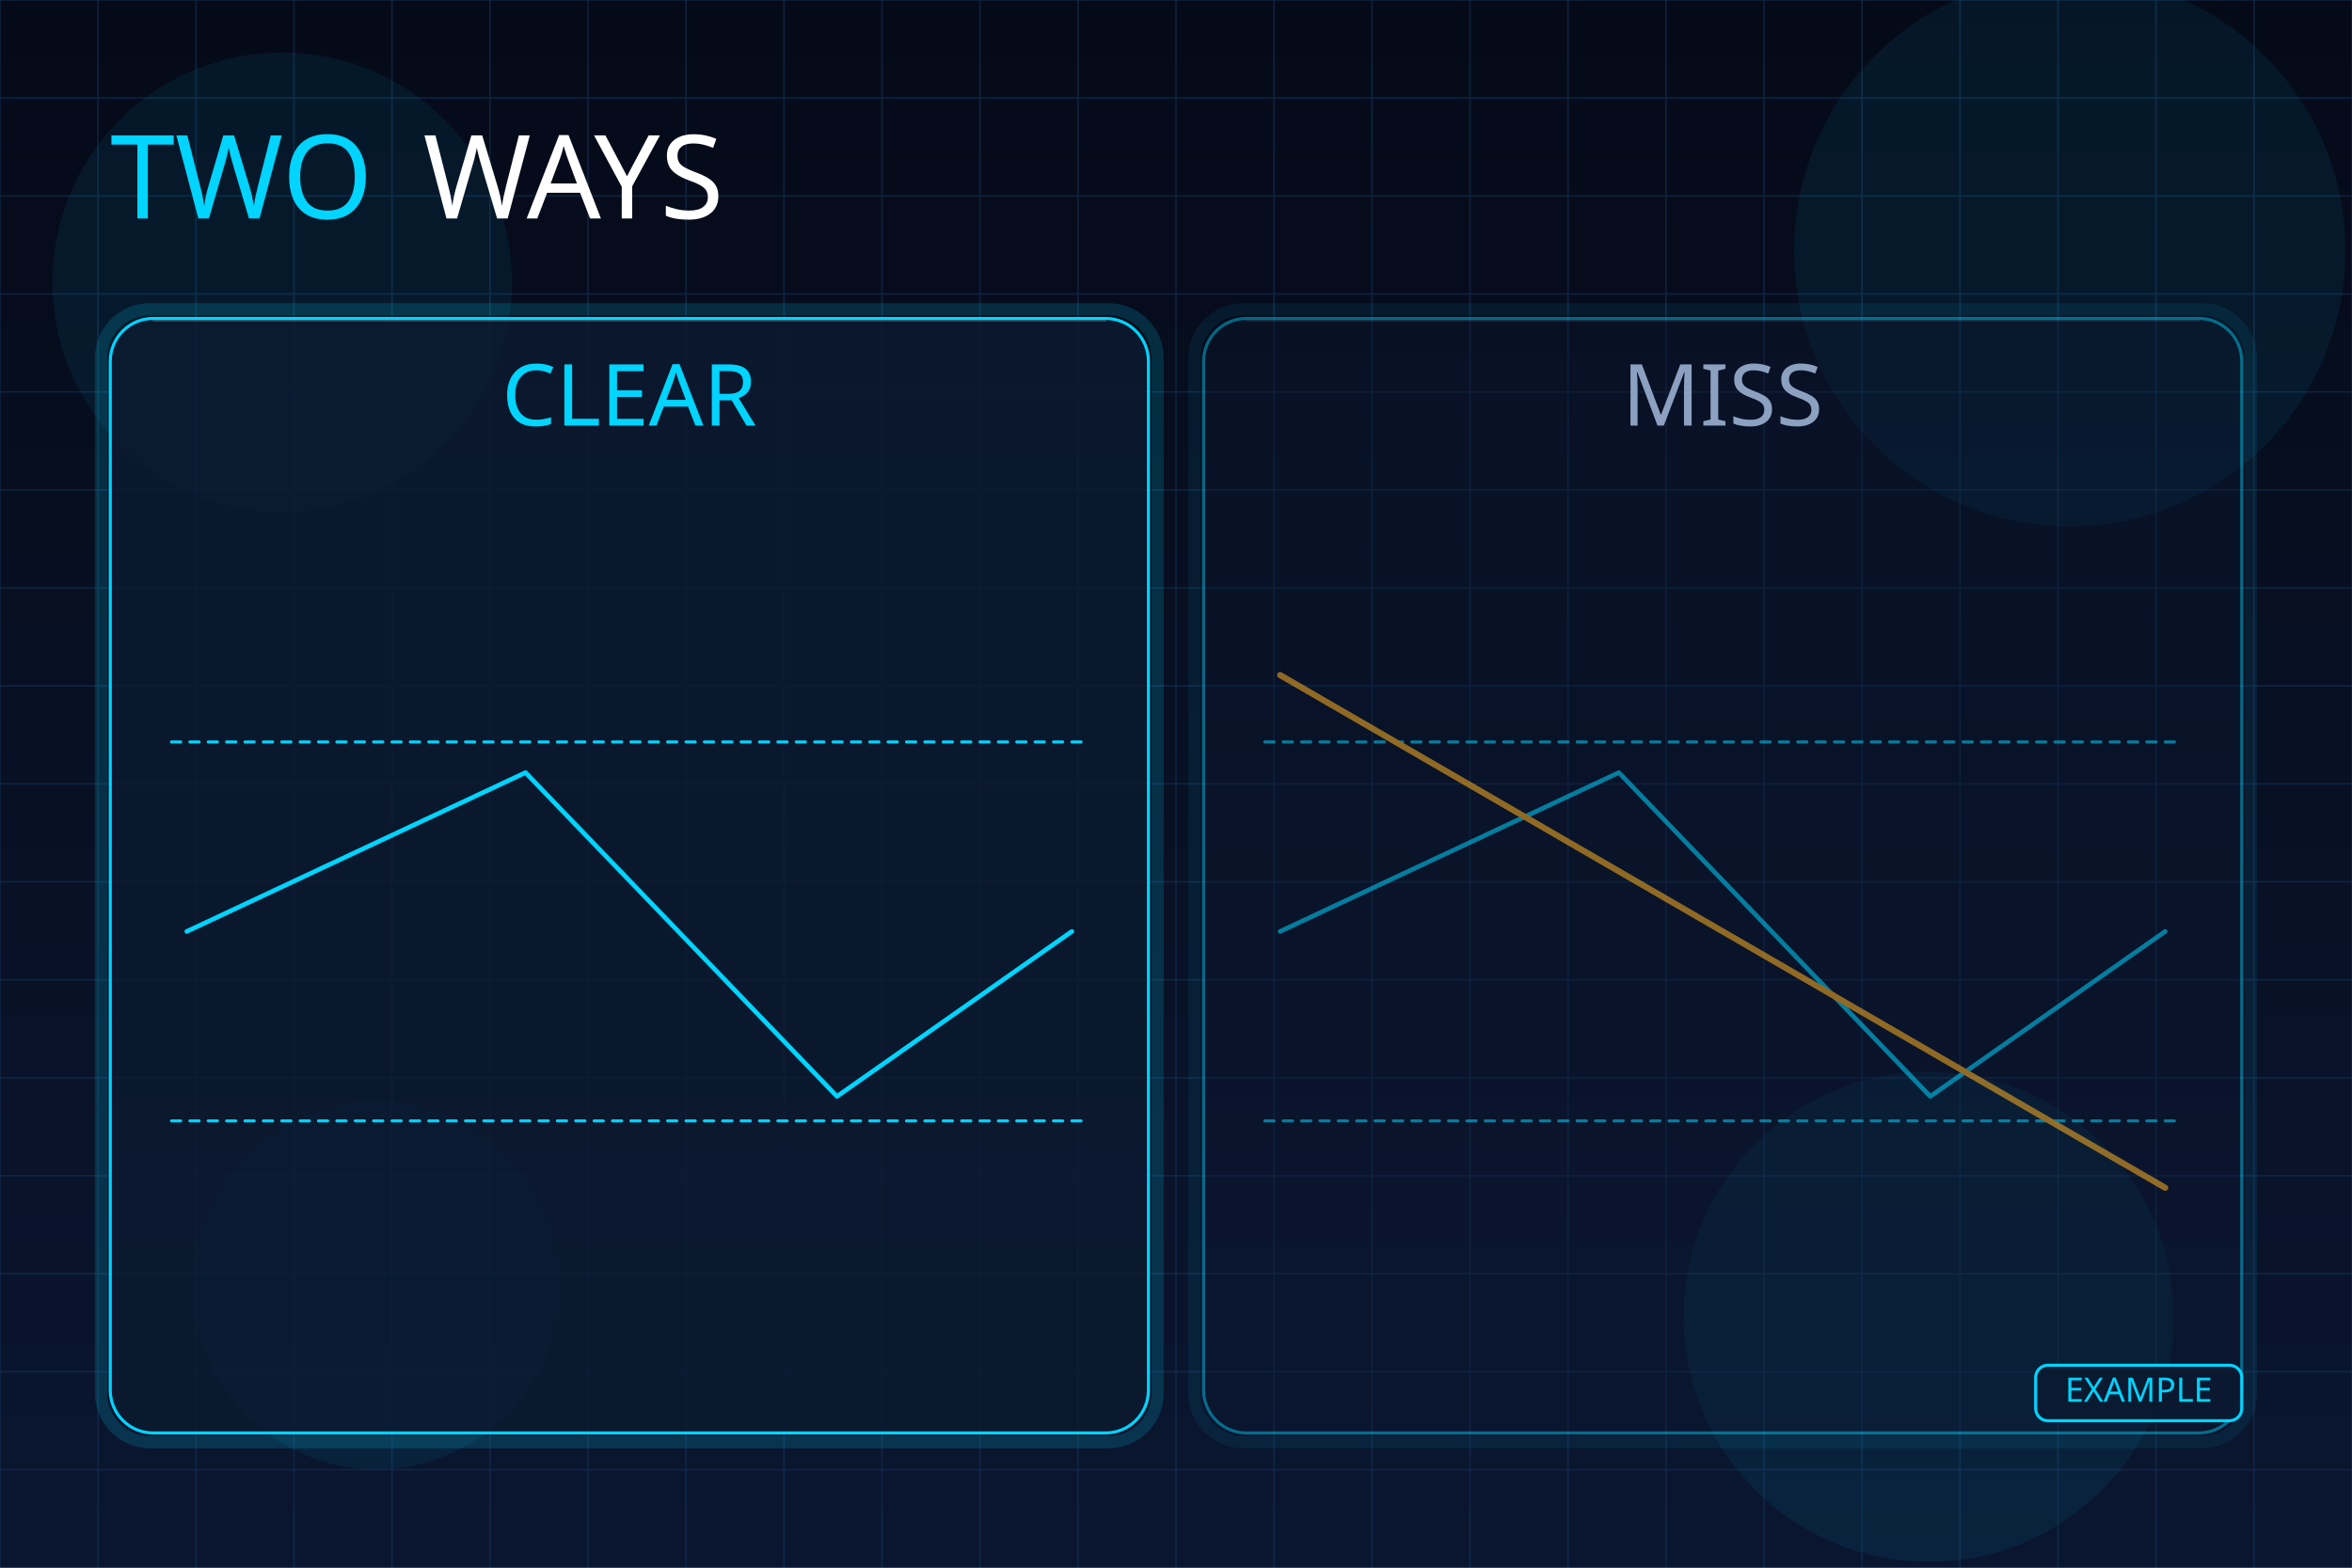
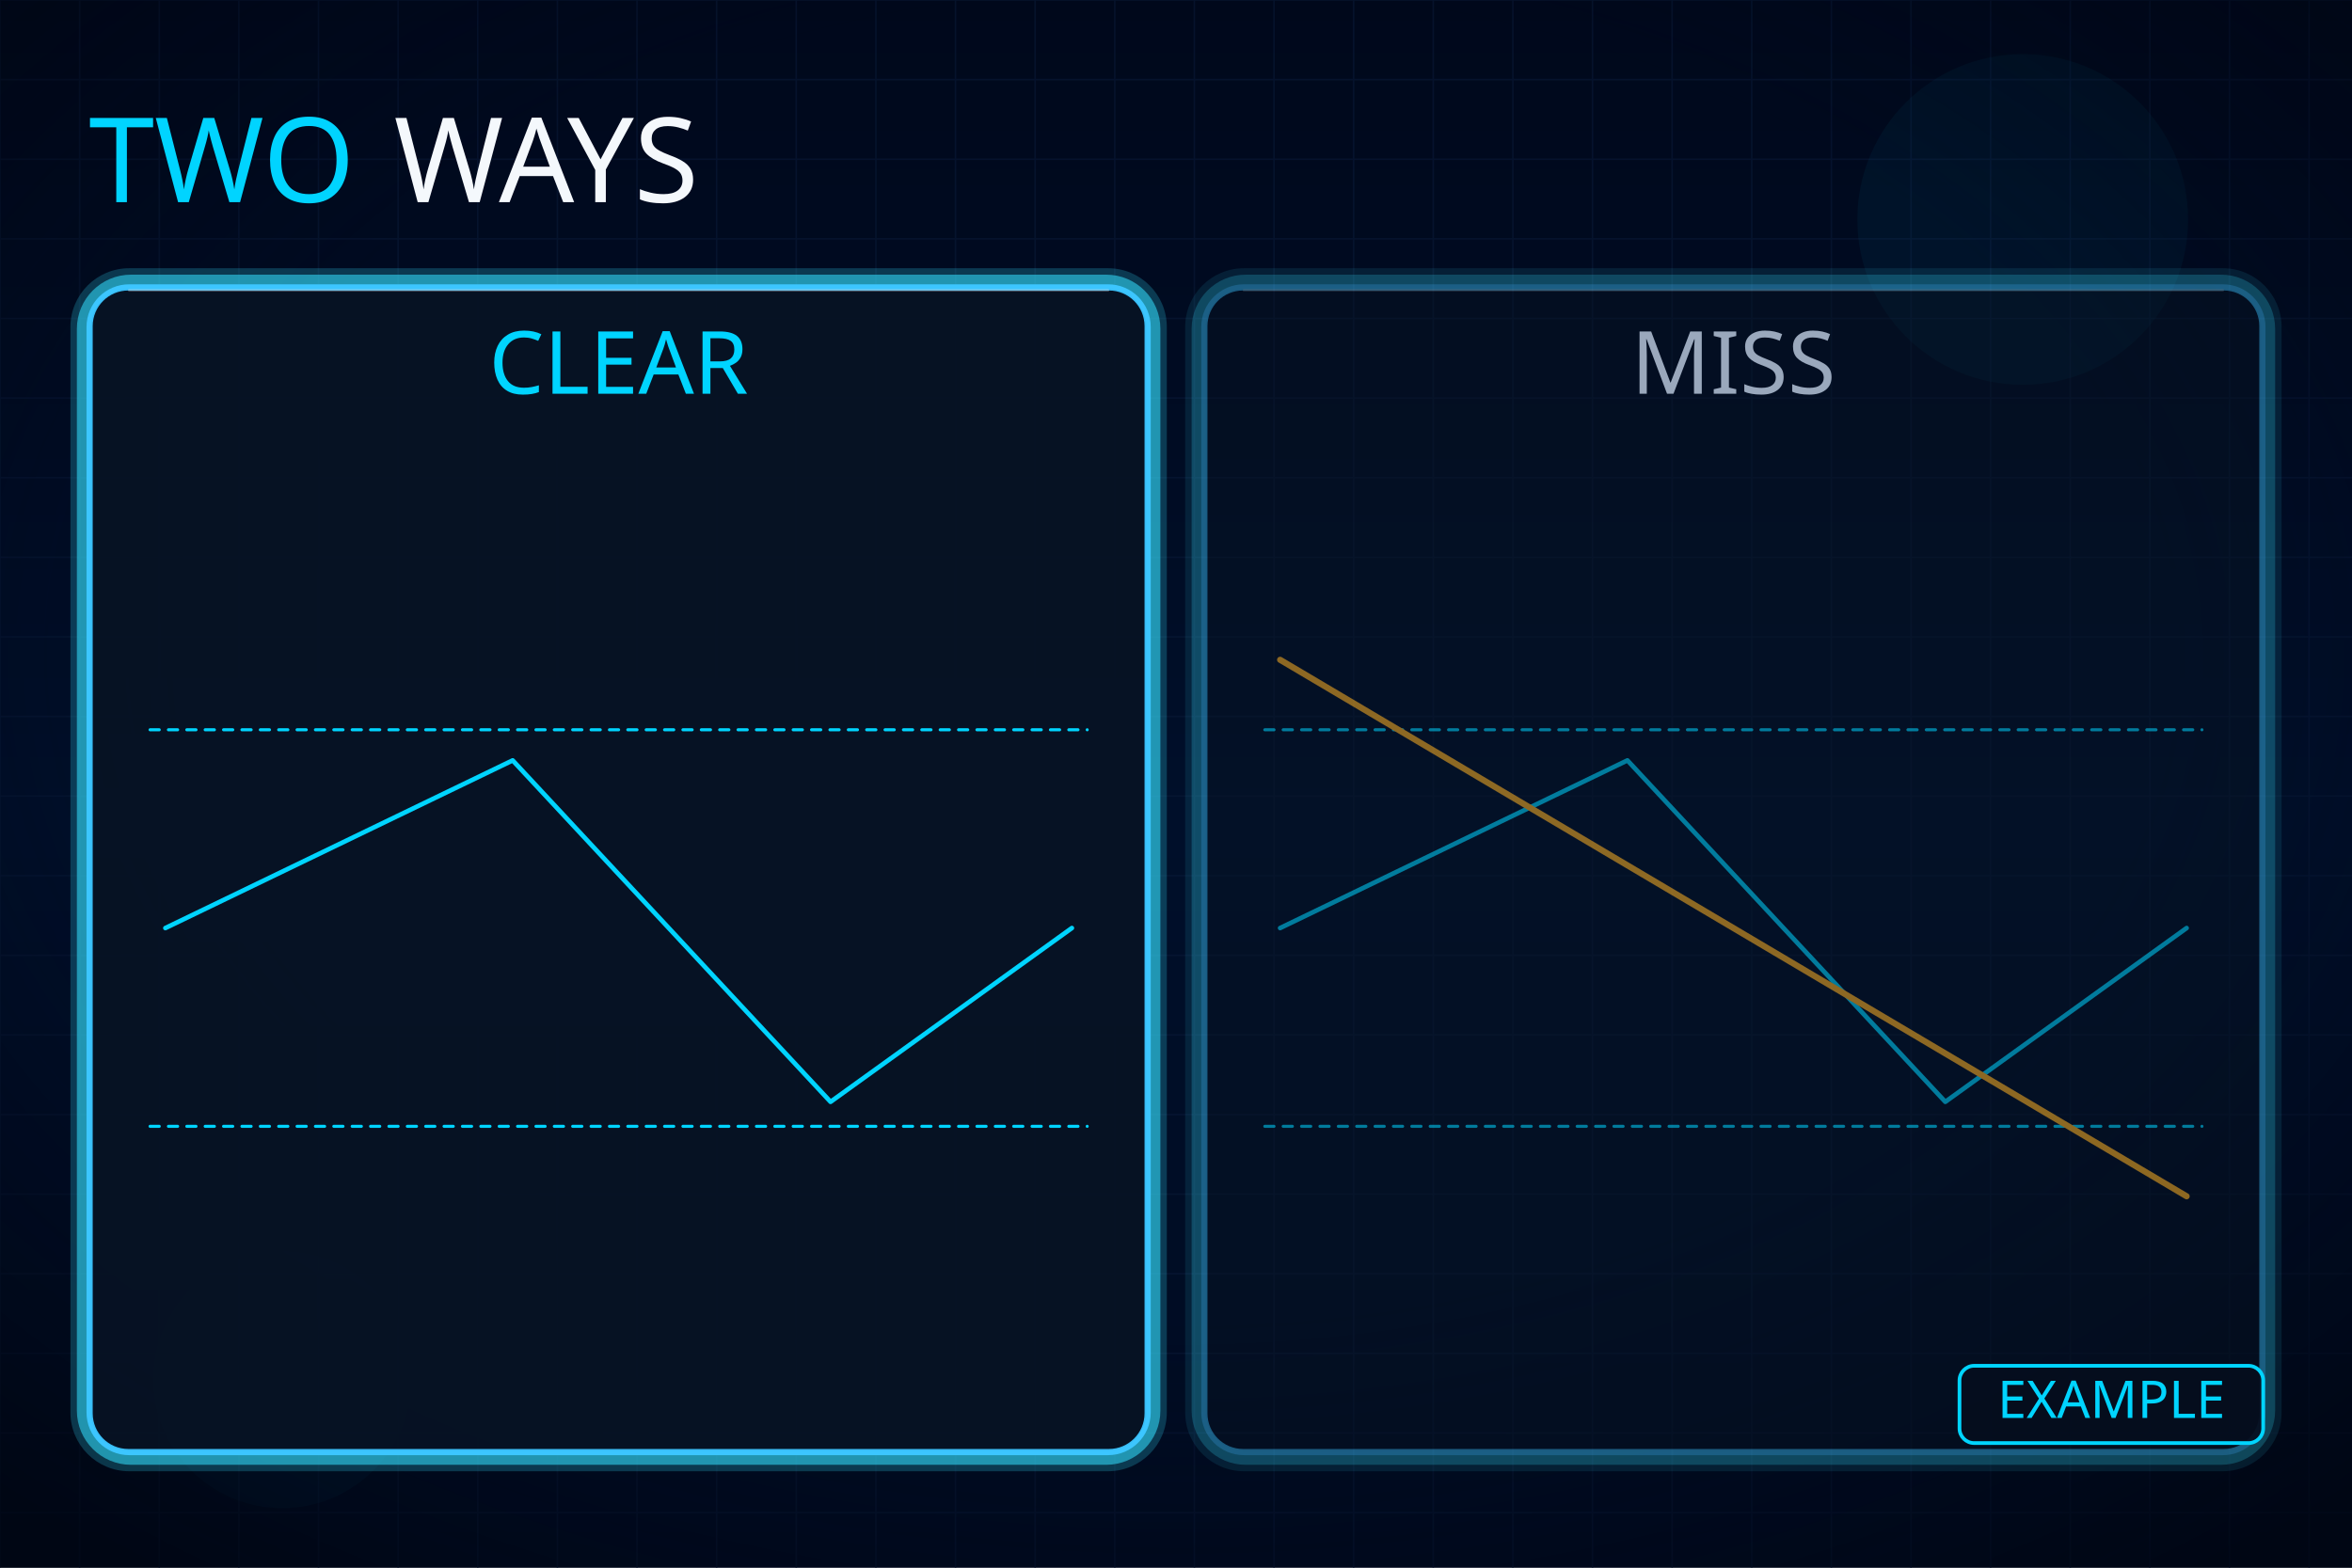
<svg xmlns="http://www.w3.org/2000/svg" width="1536" height="1024" viewBox="0 0 1536 1024">
  <defs>
    <style>
@font-face { font-family: "Engine Regular"; src: url("../../../illustration_engine/assets/fonts/Inter-Regular.ttf") format("truetype"); font-weight: 400; font-style: normal; }
@font-face { font-family: "Engine Semi"; src: url("../../../illustration_engine/assets/fonts/Inter-SemiBold.ttf") format("truetype"); font-weight: 400; font-style: normal; }
@font-face { font-family: "Engine Bold"; src: url("../../../illustration_engine/assets/fonts/Inter-Bold.ttf") format("truetype"); font-weight: 400; font-style: normal; }
+ @font-face { font-family: "Engine Condensed"; src: url("../../../illustration_engine/assets/fonts/RobotoCondensed-Bold.ttf") format("truetype"); font-weight: 400; font-style: normal; }
</style>
    <linearGradient id="bg1" x1="0" y1="0" x2="0" y2="1">
-       <stop offset="0%" stop-color="#050A18" />
-       <stop offset="100%" stop-color="#0A1630" />
+       <stop offset="0%" stop-color="#00081B" />
+       <stop offset="52%" stop-color="#000F2A" />
+       <stop offset="100%" stop-color="#000B21" />
    </linearGradient>
+     <radialGradient id="vig2" cx="50%" cy="42%" r="72%">
+       <stop offset="58%" stop-color="#00081B" stop-opacity="0" />
+       <stop offset="100%" stop-color="#00040F" stop-opacity="0.72" />
+     </radialGradient>
  </defs>
  <rect x="0" y="0" width="1536" height="1024" rx="0" ry="0" fill="url(#bg1)" fill-opacity="1" stroke="none" stroke-width="0" stroke-opacity="1" />
  <g opacity="0.55">
-     <line x1="0" y1="0" x2="0" y2="1024" stroke="#16345A" stroke-width="1" stroke-linecap="round" stroke-opacity="1" />
-     <line x1="64" y1="0" x2="64" y2="1024" stroke="#16345A" stroke-width="1" stroke-linecap="round" stroke-opacity="1" />
-     <line x1="128" y1="0" x2="128" y2="1024" stroke="#16345A" stroke-width="1" stroke-linecap="round" stroke-opacity="1" />
-     <line x1="192" y1="0" x2="192" y2="1024" stroke="#16345A" stroke-width="1" stroke-linecap="round" stroke-opacity="1" />
-     <line x1="256" y1="0" x2="256" y2="1024" stroke="#16345A" stroke-width="1" stroke-linecap="round" stroke-opacity="1" />
-     <line x1="320" y1="0" x2="320" y2="1024" stroke="#16345A" stroke-width="1" stroke-linecap="round" stroke-opacity="1" />
-     <line x1="384" y1="0" x2="384" y2="1024" stroke="#16345A" stroke-width="1" stroke-linecap="round" stroke-opacity="1" />
-     <line x1="448" y1="0" x2="448" y2="1024" stroke="#16345A" stroke-width="1" stroke-linecap="round" stroke-opacity="1" />
-     <line x1="512" y1="0" x2="512" y2="1024" stroke="#16345A" stroke-width="1" stroke-linecap="round" stroke-opacity="1" />
-     <line x1="576" y1="0" x2="576" y2="1024" stroke="#16345A" stroke-width="1" stroke-linecap="round" stroke-opacity="1" />
-     <line x1="640" y1="0" x2="640" y2="1024" stroke="#16345A" stroke-width="1" stroke-linecap="round" stroke-opacity="1" />
-     <line x1="704" y1="0" x2="704" y2="1024" stroke="#16345A" stroke-width="1" stroke-linecap="round" stroke-opacity="1" />
-     <line x1="768" y1="0" x2="768" y2="1024" stroke="#16345A" stroke-width="1" stroke-linecap="round" stroke-opacity="1" />
-     <line x1="832" y1="0" x2="832" y2="1024" stroke="#16345A" stroke-width="1" stroke-linecap="round" stroke-opacity="1" />
-     <line x1="896" y1="0" x2="896" y2="1024" stroke="#16345A" stroke-width="1" stroke-linecap="round" stroke-opacity="1" />
-     <line x1="960" y1="0" x2="960" y2="1024" stroke="#16345A" stroke-width="1" stroke-linecap="round" stroke-opacity="1" />
-     <line x1="1024" y1="0" x2="1024" y2="1024" stroke="#16345A" stroke-width="1" stroke-linecap="round" stroke-opacity="1" />
-     <line x1="1088" y1="0" x2="1088" y2="1024" stroke="#16345A" stroke-width="1" stroke-linecap="round" stroke-opacity="1" />
-     <line x1="1152" y1="0" x2="1152" y2="1024" stroke="#16345A" stroke-width="1" stroke-linecap="round" stroke-opacity="1" />
-     <line x1="1216" y1="0" x2="1216" y2="1024" stroke="#16345A" stroke-width="1" stroke-linecap="round" stroke-opacity="1" />
-     <line x1="1280" y1="0" x2="1280" y2="1024" stroke="#16345A" stroke-width="1" stroke-linecap="round" stroke-opacity="1" />
-     <line x1="1344" y1="0" x2="1344" y2="1024" stroke="#16345A" stroke-width="1" stroke-linecap="round" stroke-opacity="1" />
-     <line x1="1408" y1="0" x2="1408" y2="1024" stroke="#16345A" stroke-width="1" stroke-linecap="round" stroke-opacity="1" />
-     <line x1="1472" y1="0" x2="1472" y2="1024" stroke="#16345A" stroke-width="1" stroke-linecap="round" stroke-opacity="1" />
-     <line x1="1536" y1="0" x2="1536" y2="1024" stroke="#16345A" stroke-width="1" stroke-linecap="round" stroke-opacity="1" />
-     <line x1="0" y1="0" x2="1536" y2="0" stroke="#16345A" stroke-width="1" stroke-linecap="round" stroke-opacity="1" />
-     <line x1="0" y1="64" x2="1536" y2="64" stroke="#16345A" stroke-width="1" stroke-linecap="round" stroke-opacity="1" />
-     <line x1="0" y1="128" x2="1536" y2="128" stroke="#16345A" stroke-width="1" stroke-linecap="round" stroke-opacity="1" />
-     <line x1="0" y1="192" x2="1536" y2="192" stroke="#16345A" stroke-width="1" stroke-linecap="round" stroke-opacity="1" />
-     <line x1="0" y1="256" x2="1536" y2="256" stroke="#16345A" stroke-width="1" stroke-linecap="round" stroke-opacity="1" />
-     <line x1="0" y1="320" x2="1536" y2="320" stroke="#16345A" stroke-width="1" stroke-linecap="round" stroke-opacity="1" />
-     <line x1="0" y1="384" x2="1536" y2="384" stroke="#16345A" stroke-width="1" stroke-linecap="round" stroke-opacity="1" />
-     <line x1="0" y1="448" x2="1536" y2="448" stroke="#16345A" stroke-width="1" stroke-linecap="round" stroke-opacity="1" />
-     <line x1="0" y1="512" x2="1536" y2="512" stroke="#16345A" stroke-width="1" stroke-linecap="round" stroke-opacity="1" />
-     <line x1="0" y1="576" x2="1536" y2="576" stroke="#16345A" stroke-width="1" stroke-linecap="round" stroke-opacity="1" />
-     <line x1="0" y1="640" x2="1536" y2="640" stroke="#16345A" stroke-width="1" stroke-linecap="round" stroke-opacity="1" />
-     <line x1="0" y1="704" x2="1536" y2="704" stroke="#16345A" stroke-width="1" stroke-linecap="round" stroke-opacity="1" />
-     <line x1="0" y1="768" x2="1536" y2="768" stroke="#16345A" stroke-width="1" stroke-linecap="round" stroke-opacity="1" />
-     <line x1="0" y1="832" x2="1536" y2="832" stroke="#16345A" stroke-width="1" stroke-linecap="round" stroke-opacity="1" />
-     <line x1="0" y1="896" x2="1536" y2="896" stroke="#16345A" stroke-width="1" stroke-linecap="round" stroke-opacity="1" />
-     <line x1="0" y1="960" x2="1536" y2="960" stroke="#16345A" stroke-width="1" stroke-linecap="round" stroke-opacity="1" />
-     <line x1="0" y1="1024" x2="1536" y2="1024" stroke="#16345A" stroke-width="1" stroke-linecap="round" stroke-opacity="1" />
+     <line x1="0" y1="0" x2="0" y2="1024" stroke="#0A1A38" stroke-width="1" stroke-linecap="round" stroke-opacity="1" />
+     <line x1="52" y1="0" x2="52" y2="1024" stroke="#0A1A38" stroke-width="1" stroke-linecap="round" stroke-opacity="1" />
+     <line x1="104" y1="0" x2="104" y2="1024" stroke="#0A1A38" stroke-width="1" stroke-linecap="round" stroke-opacity="1" />
+     <line x1="156" y1="0" x2="156" y2="1024" stroke="#0A1A38" stroke-width="1" stroke-linecap="round" stroke-opacity="1" />
+     <line x1="208" y1="0" x2="208" y2="1024" stroke="#0A1A38" stroke-width="1" stroke-linecap="round" stroke-opacity="1" />
+     <line x1="260" y1="0" x2="260" y2="1024" stroke="#0A1A38" stroke-width="1" stroke-linecap="round" stroke-opacity="1" />
+     <line x1="312" y1="0" x2="312" y2="1024" stroke="#0A1A38" stroke-width="1" stroke-linecap="round" stroke-opacity="1" />
+     <line x1="364" y1="0" x2="364" y2="1024" stroke="#0A1A38" stroke-width="1" stroke-linecap="round" stroke-opacity="1" />
+     <line x1="416" y1="0" x2="416" y2="1024" stroke="#0A1A38" stroke-width="1" stroke-linecap="round" stroke-opacity="1" />
+     <line x1="468" y1="0" x2="468" y2="1024" stroke="#0A1A38" stroke-width="1" stroke-linecap="round" stroke-opacity="1" />
+     <line x1="520" y1="0" x2="520" y2="1024" stroke="#0A1A38" stroke-width="1" stroke-linecap="round" stroke-opacity="1" />
+     <line x1="572" y1="0" x2="572" y2="1024" stroke="#0A1A38" stroke-width="1" stroke-linecap="round" stroke-opacity="1" />
+     <line x1="624" y1="0" x2="624" y2="1024" stroke="#0A1A38" stroke-width="1" stroke-linecap="round" stroke-opacity="1" />
+     <line x1="676" y1="0" x2="676" y2="1024" stroke="#0A1A38" stroke-width="1" stroke-linecap="round" stroke-opacity="1" />
+     <line x1="728" y1="0" x2="728" y2="1024" stroke="#0A1A38" stroke-width="1" stroke-linecap="round" stroke-opacity="1" />
+     <line x1="780" y1="0" x2="780" y2="1024" stroke="#0A1A38" stroke-width="1" stroke-linecap="round" stroke-opacity="1" />
+     <line x1="832" y1="0" x2="832" y2="1024" stroke="#0A1A38" stroke-width="1" stroke-linecap="round" stroke-opacity="1" />
+     <line x1="884" y1="0" x2="884" y2="1024" stroke="#0A1A38" stroke-width="1" stroke-linecap="round" stroke-opacity="1" />
+     <line x1="936" y1="0" x2="936" y2="1024" stroke="#0A1A38" stroke-width="1" stroke-linecap="round" stroke-opacity="1" />
+     <line x1="988" y1="0" x2="988" y2="1024" stroke="#0A1A38" stroke-width="1" stroke-linecap="round" stroke-opacity="1" />
+     <line x1="1040" y1="0" x2="1040" y2="1024" stroke="#0A1A38" stroke-width="1" stroke-linecap="round" stroke-opacity="1" />
+     <line x1="1092" y1="0" x2="1092" y2="1024" stroke="#0A1A38" stroke-width="1" stroke-linecap="round" stroke-opacity="1" />
+     <line x1="1144" y1="0" x2="1144" y2="1024" stroke="#0A1A38" stroke-width="1" stroke-linecap="round" stroke-opacity="1" />
+     <line x1="1196" y1="0" x2="1196" y2="1024" stroke="#0A1A38" stroke-width="1" stroke-linecap="round" stroke-opacity="1" />
+     <line x1="1248" y1="0" x2="1248" y2="1024" stroke="#0A1A38" stroke-width="1" stroke-linecap="round" stroke-opacity="1" />
+     <line x1="1300" y1="0" x2="1300" y2="1024" stroke="#0A1A38" stroke-width="1" stroke-linecap="round" stroke-opacity="1" />
+     <line x1="1352" y1="0" x2="1352" y2="1024" stroke="#0A1A38" stroke-width="1" stroke-linecap="round" stroke-opacity="1" />
+     <line x1="1404" y1="0" x2="1404" y2="1024" stroke="#0A1A38" stroke-width="1" stroke-linecap="round" stroke-opacity="1" />
+     <line x1="1456" y1="0" x2="1456" y2="1024" stroke="#0A1A38" stroke-width="1" stroke-linecap="round" stroke-opacity="1" />
+     <line x1="1508" y1="0" x2="1508" y2="1024" stroke="#0A1A38" stroke-width="1" stroke-linecap="round" stroke-opacity="1" />
+     <line x1="0" y1="0" x2="1536" y2="0" stroke="#0A1A38" stroke-width="1" stroke-linecap="round" stroke-opacity="1" />
+     <line x1="0" y1="52" x2="1536" y2="52" stroke="#0A1A38" stroke-width="1" stroke-linecap="round" stroke-opacity="1" />
+     <line x1="0" y1="104" x2="1536" y2="104" stroke="#0A1A38" stroke-width="1" stroke-linecap="round" stroke-opacity="1" />
+     <line x1="0" y1="156" x2="1536" y2="156" stroke="#0A1A38" stroke-width="1" stroke-linecap="round" stroke-opacity="1" />
+     <line x1="0" y1="208" x2="1536" y2="208" stroke="#0A1A38" stroke-width="1" stroke-linecap="round" stroke-opacity="1" />
+     <line x1="0" y1="260" x2="1536" y2="260" stroke="#0A1A38" stroke-width="1" stroke-linecap="round" stroke-opacity="1" />
+     <line x1="0" y1="312" x2="1536" y2="312" stroke="#0A1A38" stroke-width="1" stroke-linecap="round" stroke-opacity="1" />
+     <line x1="0" y1="364" x2="1536" y2="364" stroke="#0A1A38" stroke-width="1" stroke-linecap="round" stroke-opacity="1" />
+     <line x1="0" y1="416" x2="1536" y2="416" stroke="#0A1A38" stroke-width="1" stroke-linecap="round" stroke-opacity="1" />
+     <line x1="0" y1="468" x2="1536" y2="468" stroke="#0A1A38" stroke-width="1" stroke-linecap="round" stroke-opacity="1" />
+     <line x1="0" y1="520" x2="1536" y2="520" stroke="#0A1A38" stroke-width="1" stroke-linecap="round" stroke-opacity="1" />
+     <line x1="0" y1="572" x2="1536" y2="572" stroke="#0A1A38" stroke-width="1" stroke-linecap="round" stroke-opacity="1" />
+     <line x1="0" y1="624" x2="1536" y2="624" stroke="#0A1A38" stroke-width="1" stroke-linecap="round" stroke-opacity="1" />
+     <line x1="0" y1="676" x2="1536" y2="676" stroke="#0A1A38" stroke-width="1" stroke-linecap="round" stroke-opacity="1" />
+     <line x1="0" y1="728" x2="1536" y2="728" stroke="#0A1A38" stroke-width="1" stroke-linecap="round" stroke-opacity="1" />
+     <line x1="0" y1="780" x2="1536" y2="780" stroke="#0A1A38" stroke-width="1" stroke-linecap="round" stroke-opacity="1" />
+     <line x1="0" y1="832" x2="1536" y2="832" stroke="#0A1A38" stroke-width="1" stroke-linecap="round" stroke-opacity="1" />
+     <line x1="0" y1="884" x2="1536" y2="884" stroke="#0A1A38" stroke-width="1" stroke-linecap="round" stroke-opacity="1" />
+     <line x1="0" y1="936" x2="1536" y2="936" stroke="#0A1A38" stroke-width="1" stroke-linecap="round" stroke-opacity="1" />
+     <line x1="0" y1="988" x2="1536" y2="988" stroke="#0A1A38" stroke-width="1" stroke-linecap="round" stroke-opacity="1" />
  </g>
-   <circle cx="184.32" cy="184.32" r="150" fill="#00D4FF" fill-opacity="0.07" stroke="none" stroke-width="0" />
-   <circle cx="1351.68" cy="163.84" r="180" fill="#00D4FF" fill-opacity="0.07" stroke="none" stroke-width="0" />
-   <circle cx="1259.52" cy="860.16" r="160" fill="#00D4FF" fill-opacity="0.07" stroke="none" stroke-width="0" />
-   <circle cx="245.76" cy="839.68" r="120" fill="#00D4FF" fill-opacity="0.07" stroke="none" stroke-width="0" />
-   <text x="72" y="142.72" fill="#00D4FF" fill-opacity="1" font-family="Engine Bold" font-size="76" text-anchor="start">TWO</text>
-   <text x="276.3" y="142.72" fill="#FFFFFF" fill-opacity="1" font-family="Engine Bold" font-size="76" text-anchor="start">WAYS</text>
-   <rect x="66" y="202" width="690" height="740" rx="32" ry="32" fill="none" fill-opacity="1" stroke="#00D4FF" stroke-width="8" stroke-opacity="0.16" />
-   <rect x="72" y="208" width="678" height="728" rx="28" ry="28" fill="#0B1A30" fill-opacity="0.82" stroke="#00D4FF" stroke-width="2" stroke-opacity="1" />
-   <line x1="100" y1="209.5" x2="722" y2="209.5" stroke="#FFFFFF" stroke-width="1.25" stroke-linecap="round" stroke-opacity="0.18" />
+   <circle cx="1320.96" cy="143.36" r="108" fill="#00D4FF" fill-opacity="0.045" stroke="none" stroke-width="0" />
+   <circle cx="184.32" cy="901.12" r="84" fill="#00D4FF" fill-opacity="0.045" stroke="none" stroke-width="0" />
+   <rect x="0" y="0" width="1536" height="1024" rx="0" ry="0" fill="url(#vig2)" fill-opacity="1" stroke="none" stroke-width="0" stroke-opacity="1" />
+   <text x="58" y="132.04" fill="#00D4FF" fill-opacity="1" font-family="Engine Condensed" font-size="77" text-anchor="start">TWO</text>
+   <text x="257.29" y="132.04" fill="#F4F8FC" fill-opacity="1" font-family="Engine Condensed" font-size="77" text-anchor="start">WAYS</text>
+   <rect x="46" y="175.2" width="716" height="785.8" rx="38.4" ry="38.4" fill="#33E0FF" fill-opacity="0.22" stroke="none" stroke-width="0" stroke-opacity="1" />
+   <rect x="54.4" y="183.6" width="699.2" height="769" rx="31.2" ry="31.2" fill="none" fill-opacity="1" stroke="#33E0FF" stroke-width="8.4" stroke-opacity="0.55" />
+   <rect x="58" y="187.2" width="692" height="761.8" rx="26.4" ry="26.4" fill="#060E1E" fill-opacity="0.9" stroke="#3CC6FF" stroke-width="3" stroke-opacity="1" />
+   <rect x="59.8" y="189" width="688.4" height="758.2" rx="24" ry="24" fill="none" fill-opacity="1" stroke="#3CC6FF" stroke-width="1.5" stroke-opacity="0.95" />
+   <line x1="84.4" y1="189.6" x2="723.6" y2="189.6" stroke="#F4F8FC" stroke-width="1.68" stroke-linecap="round" stroke-opacity="0.28" />
  <g opacity="0.45">
-     <rect x="780" y="202" width="690" height="740" rx="32" ry="32" fill="none" fill-opacity="1" stroke="#00D4FF" stroke-width="8" stroke-opacity="0.16" />
-     <rect x="786" y="208" width="678" height="728" rx="28" ry="28" fill="#0B1A30" fill-opacity="0.82" stroke="#00D4FF" stroke-width="2" stroke-opacity="1" />
-     <line x1="814" y1="209.5" x2="1436" y2="209.5" stroke="#FFFFFF" stroke-width="1.25" stroke-linecap="round" stroke-opacity="0.18" />
+     <rect x="774" y="175.2" width="716" height="785.8" rx="38.4" ry="38.4" fill="#33E0FF" fill-opacity="0.22" stroke="none" stroke-width="0" stroke-opacity="1" />
+     <rect x="782.4" y="183.6" width="699.2" height="769" rx="31.2" ry="31.2" fill="none" fill-opacity="1" stroke="#33E0FF" stroke-width="8.4" stroke-opacity="0.55" />
+     <rect x="786" y="187.2" width="692" height="761.8" rx="26.4" ry="26.4" fill="#060E1E" fill-opacity="0.9" stroke="#3CC6FF" stroke-width="3" stroke-opacity="1" />
+     <rect x="787.8" y="189" width="688.4" height="758.2" rx="24" ry="24" fill="none" fill-opacity="1" stroke="#3CC6FF" stroke-width="1.5" stroke-opacity="0.95" />
+     <line x1="812.4" y1="189.6" x2="1451.6" y2="189.6" stroke="#F4F8FC" stroke-width="1.68" stroke-linecap="round" stroke-opacity="0.28" />
  </g>
-   <text x="411" y="278" fill="#00D4FF" fill-opacity="1" font-family="Engine Bold" font-size="56" text-anchor="middle">CLEAR</text>
-   <text x="1125" y="278" fill="#8CA0C0" fill-opacity="1" font-family="Engine Bold" font-size="56" text-anchor="middle">MISS</text>
-   <line x1="112" y1="484.64" x2="710" y2="484.64" stroke="#00D4FF" stroke-width="2" stroke-linecap="round" stroke-opacity="1" stroke-dasharray="6 6" />
-   <line x1="112" y1="732.16" x2="710" y2="732.16" stroke="#00D4FF" stroke-width="2" stroke-linecap="round" stroke-opacity="1" stroke-dasharray="6 6" />
-   <polyline points="122,608.4 343.2,504.64 546.6,716.16 700,608.4" fill="none" stroke="#00D4FF" stroke-width="3" stroke-linejoin="round" stroke-linecap="round" stroke-opacity="1" />
+   <text x="404" y="257.2" fill="#00D4FF" fill-opacity="1" font-family="Engine Bold" font-size="57" text-anchor="middle">CLEAR</text>
+   <text x="1132" y="257.2" fill="#9AA8BC" fill-opacity="1" font-family="Engine Bold" font-size="57" text-anchor="middle">MISS</text>
+   <line x1="98" y1="476.68" x2="710" y2="476.68" stroke="#00D4FF" stroke-width="2" stroke-linecap="round" stroke-opacity="1" stroke-dasharray="6 6" />
+   <line x1="98" y1="735.7" x2="710" y2="735.7" stroke="#00D4FF" stroke-width="2" stroke-linecap="round" stroke-opacity="1" stroke-dasharray="6 6" />
+   <polyline points="108,606.19 334.8,496.68 542.4,719.7 700,606.19" fill="none" stroke="#00D4FF" stroke-width="3" stroke-linejoin="round" stroke-linecap="round" stroke-opacity="1" />
  <g opacity="0.55">
-     <line x1="826" y1="484.64" x2="1424" y2="484.64" stroke="#00D4FF" stroke-width="2" stroke-linecap="round" stroke-opacity="1" stroke-dasharray="6 6" />
-     <line x1="826" y1="732.16" x2="1424" y2="732.16" stroke="#00D4FF" stroke-width="2" stroke-linecap="round" stroke-opacity="1" stroke-dasharray="6 6" />
-     <polyline points="836,608.4 1057.2,504.64 1260.6,716.16 1414,608.4" fill="none" stroke="#00D4FF" stroke-width="3" stroke-linejoin="round" stroke-linecap="round" stroke-opacity="1" />
-     <line x1="836" y1="440.96" x2="1414" y2="775.84" stroke="#FFB020" stroke-width="4" stroke-linecap="round" stroke-opacity="1" />
+     <line x1="826" y1="476.68" x2="1438" y2="476.68" stroke="#00D4FF" stroke-width="2" stroke-linecap="round" stroke-opacity="1" stroke-dasharray="6 6" />
+     <line x1="826" y1="735.7" x2="1438" y2="735.7" stroke="#00D4FF" stroke-width="2" stroke-linecap="round" stroke-opacity="1" stroke-dasharray="6 6" />
+     <polyline points="836,606.19 1062.8,496.68 1270.4,719.7 1428,606.19" fill="none" stroke="#00D4FF" stroke-width="3" stroke-linejoin="round" stroke-linecap="round" stroke-opacity="1" />
+     <line x1="836" y1="430.98" x2="1428" y2="781.4" stroke="#FFB020" stroke-width="4" stroke-linecap="round" stroke-opacity="1" />
  </g>
-   <rect x="1329.42" y="891.76" width="134.58" height="36.24" rx="8" ry="8" fill="#0B1A30" fill-opacity="0.98" stroke="#00D4FF" stroke-width="2" stroke-opacity="1" />
-   <text x="1396.71" y="915.6" fill="#00D4FF" fill-opacity="1" font-family="Engine Bold" font-size="22" text-anchor="middle">EXAMPLE</text>
+   <rect x="1279.67" y="892.12" width="198.33" height="50.48" rx="9.6" ry="9.6" fill="#060E1E" fill-opacity="0.92" stroke="#00D4FF" stroke-width="2.4" stroke-opacity="1" />
+   <text x="1378.83" y="926.2" fill="#00D4FF" fill-opacity="1" font-family="Engine Bold" font-size="34" text-anchor="middle">EXAMPLE</text>
</svg>
